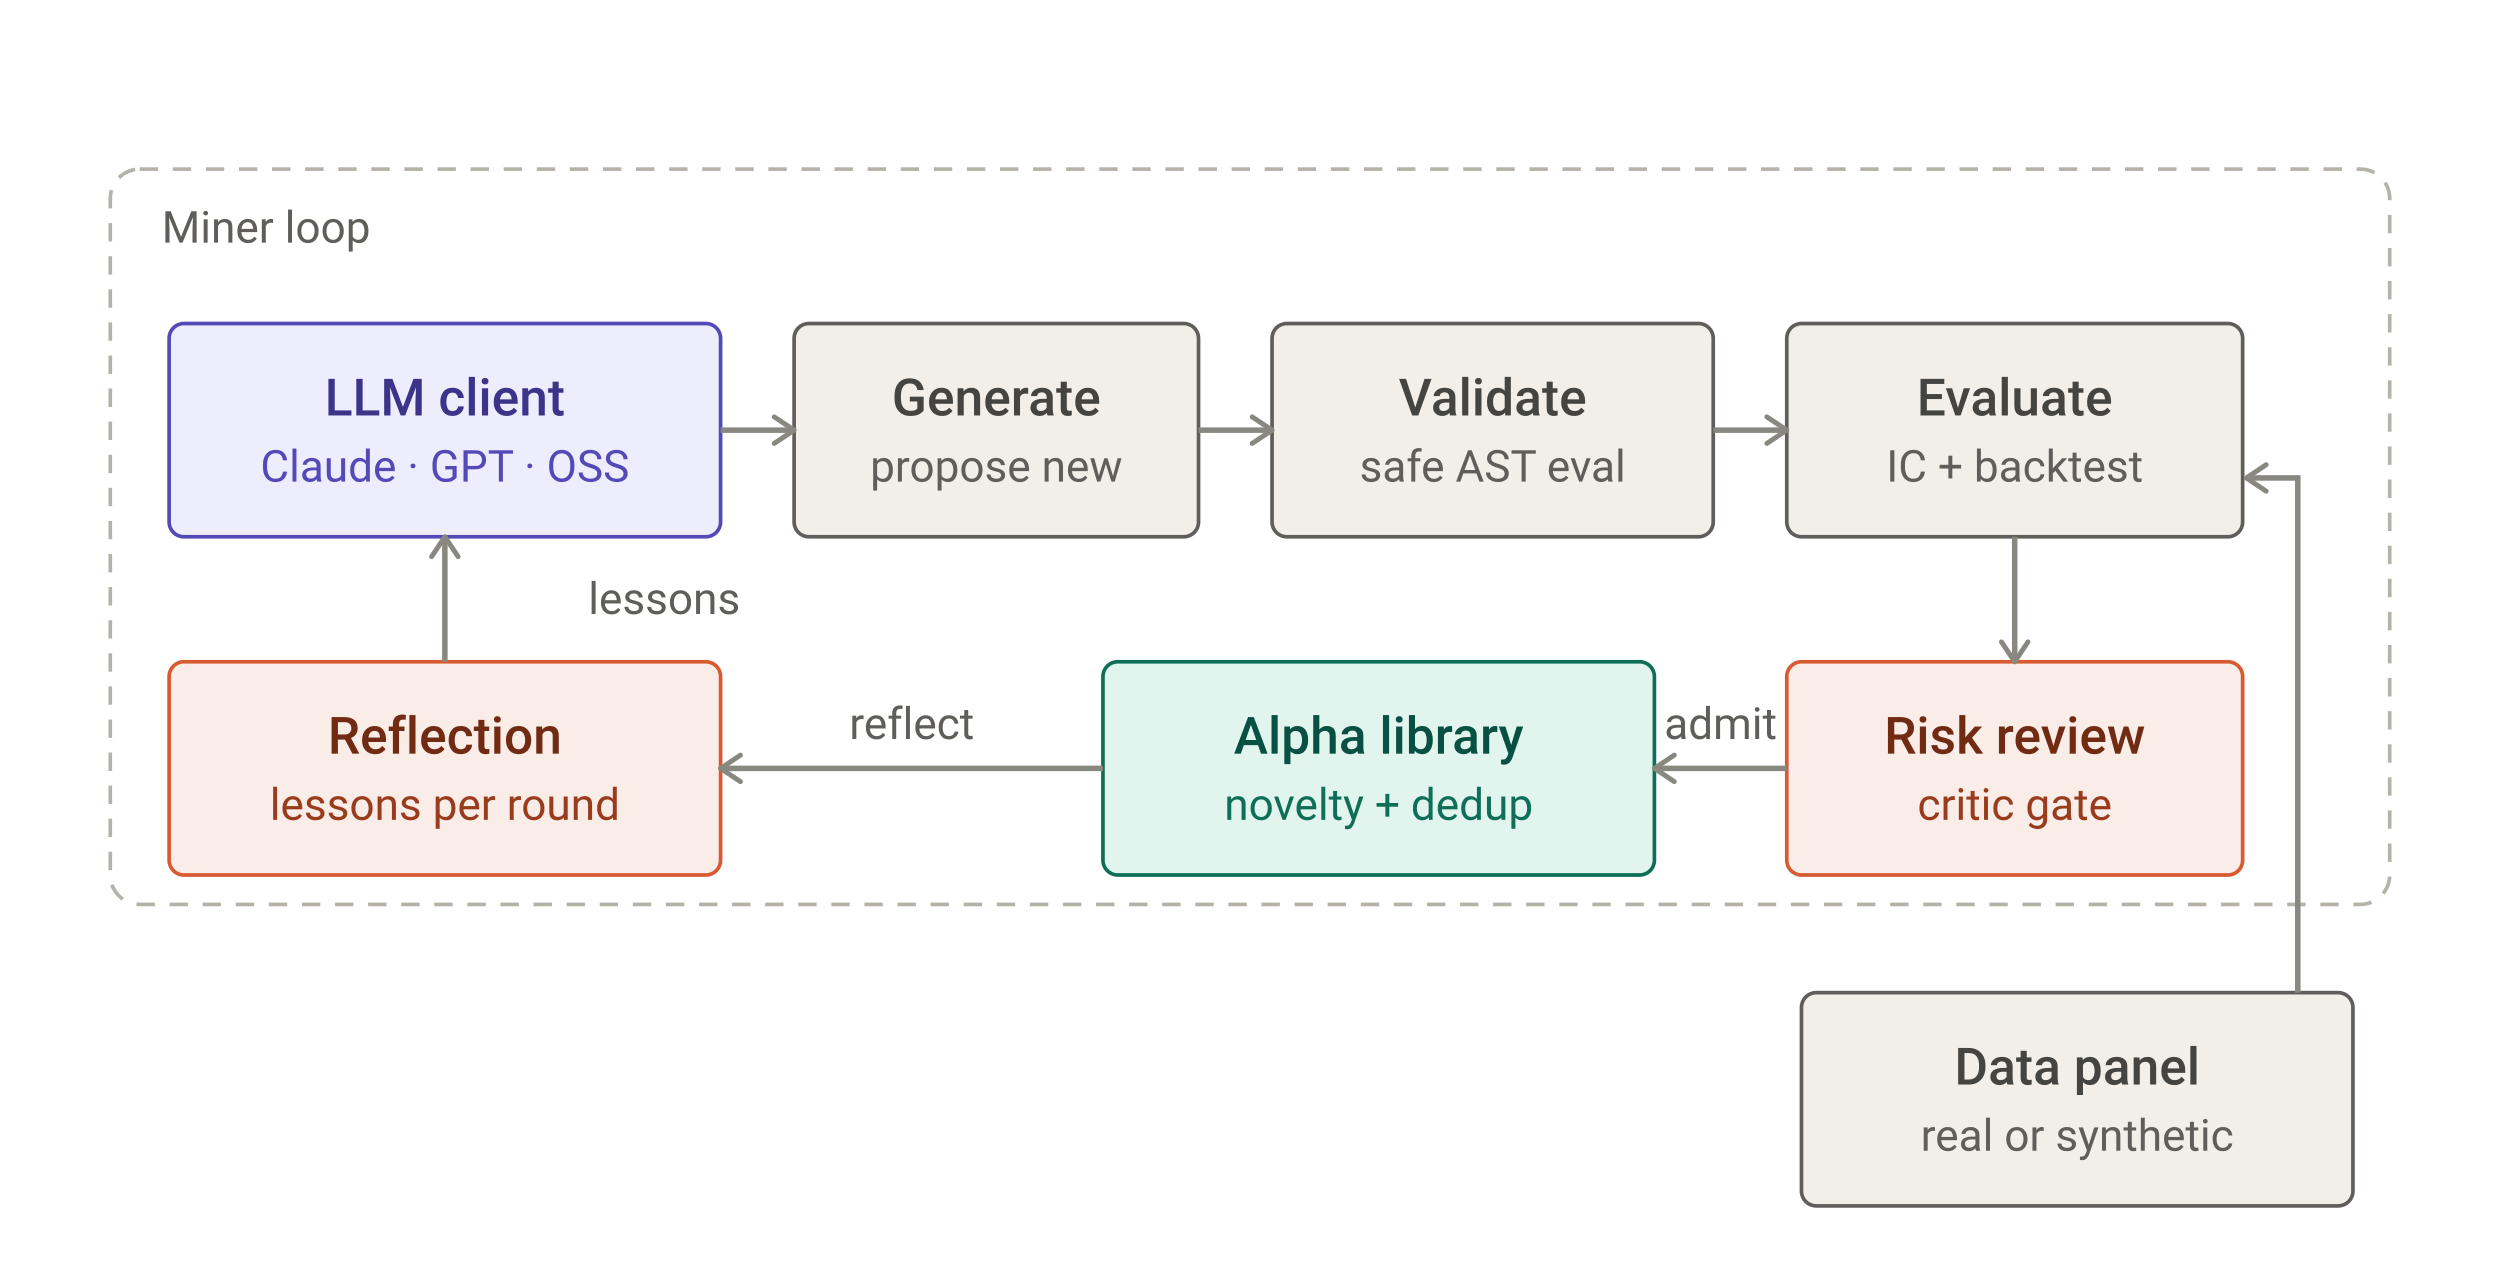
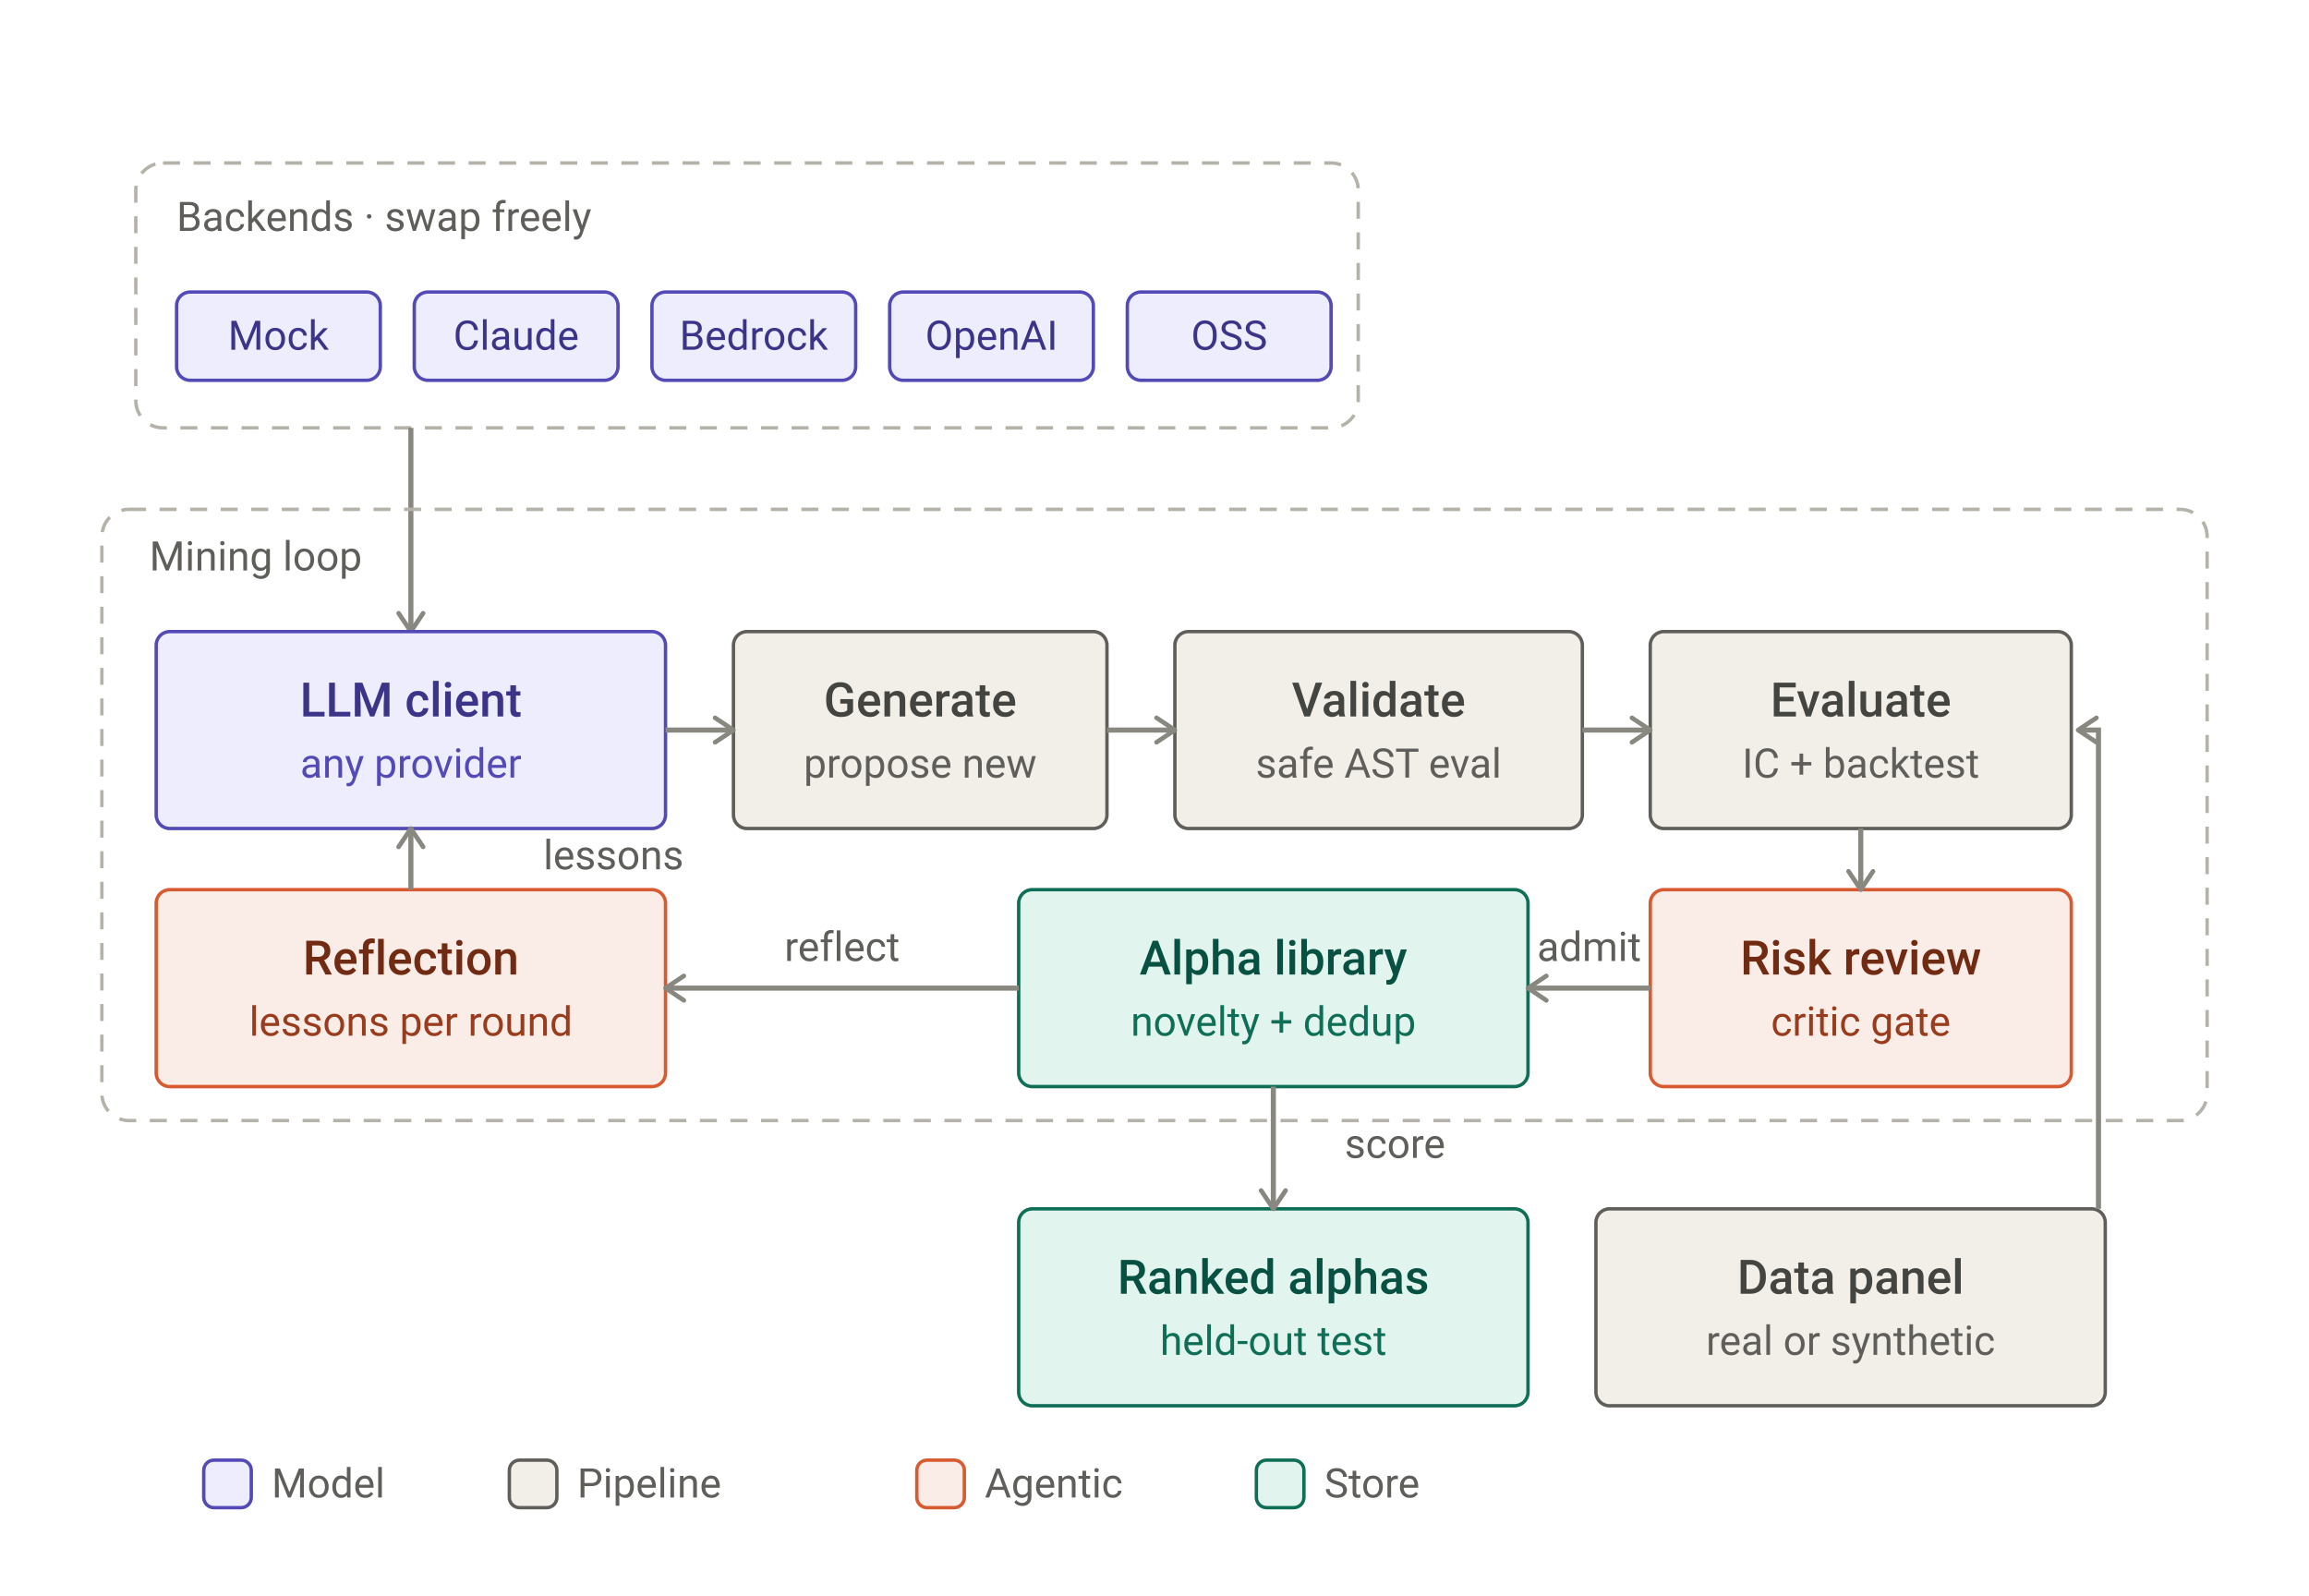
- <svg xmlns="http://www.w3.org/2000/svg" width="100%" viewBox="0 0 680 350" role="img" font-family="ui-sans-serif,-apple-system,'Segoe UI',Roboto,Helvetica,Arial,sans-serif">
+ <svg xmlns="http://www.w3.org/2000/svg" width="100%" viewBox="0 0 680 470" role="img" font-family="ui-sans-serif,-apple-system,'Segoe UI',Roboto,Helvetica,Arial,sans-serif">
  <defs>
    <marker id="arrow" viewBox="0 0 10 10" refX="8" refY="5" markerWidth="6" markerHeight="6" orient="auto-start-reverse">
      <path d="M2 1L8 5L2 9" fill="none" stroke="#888780" stroke-width="1.5" stroke-linecap="round" stroke-linejoin="round" />
    </marker>
  </defs>
  <style>
    .th{font-size:14px;font-weight:500}.ts{font-size:12px}
    .cont{fill:none;stroke:#B4B2A9;stroke-width:1;stroke-dasharray:5 4}
    .arr{stroke:#888780;stroke-width:1.5;fill:none}
    .clab,.alab{fill:#5F5E5A}
    .b-purple{fill:#EEEDFE;stroke:#534AB7}.tt-purple{fill:#3C3489}.st-purple{fill:#534AB7}
    .b-gray{fill:#F1EFE8;stroke:#5F5E5A}.tt-gray{fill:#444441}.st-gray{fill:#5F5E5A}
    .b-teal{fill:#E1F5EE;stroke:#0F6E56}.tt-teal{fill:#085041}.st-teal{fill:#0F6E56}
    .b-coral{fill:#FAECE7;stroke:#D85A30}.tt-coral{fill:#712B13}.st-coral{fill:#993C1D}
    rect{stroke-width:1}
    @media (prefers-color-scheme:dark){
      .cont{stroke:#5F5E5A}.clab,.alab{fill:#B4B2A9}
      .b-purple{fill:#3C3489;stroke:#AFA9EC}.tt-purple{fill:#EEEDFE}.st-purple{fill:#CECBF6}
      .b-gray{fill:#444441;stroke:#B4B2A9}.tt-gray{fill:#F1EFE8}.st-gray{fill:#D3D1C7}
      .b-teal{fill:#085041;stroke:#5DCAA5}.tt-teal{fill:#E1F5EE}.st-teal{fill:#9FE1CB}
      .b-coral{fill:#712B13;stroke:#F0997B}.tt-coral{fill:#FAECE7}.st-coral{fill:#F5C4B3}
    }
  </style>
-   <rect class="cont" x="30" y="46" width="620" height="200" rx="8" />
-   <text class="ts clab" x="44" y="66">Miner loop</text>
-   <rect class="b-purple" x="46" y="88" width="150" height="58" rx="4" />
-   <text class="th tt-purple" x="121" y="113" text-anchor="middle">LLM client</text>
-   <text class="ts st-purple" x="121" y="131" text-anchor="middle">Claude · GPT · OSS</text>
-   <rect class="b-gray" x="216" y="88" width="110" height="58" rx="4" />
-   <text class="th tt-gray" x="271" y="113" text-anchor="middle">Generate</text>
-   <text class="ts st-gray" x="271" y="131" text-anchor="middle">propose new</text>
-   <rect class="b-gray" x="346" y="88" width="120" height="58" rx="4" />
-   <text class="th tt-gray" x="406" y="113" text-anchor="middle">Validate</text>
-   <text class="ts st-gray" x="406" y="131" text-anchor="middle">safe AST eval</text>
-   <rect class="b-gray" x="486" y="88" width="124" height="58" rx="4" />
-   <text class="th tt-gray" x="548" y="113" text-anchor="middle">Evaluate</text>
-   <text class="ts st-gray" x="548" y="131" text-anchor="middle">IC + backtest</text>
-   <rect class="b-coral" x="46" y="180" width="150" height="58" rx="4" />
-   <text class="th tt-coral" x="121" y="205" text-anchor="middle">Reflection</text>
-   <text class="ts st-coral" x="121" y="223" text-anchor="middle">lessons per round</text>
-   <rect class="b-teal" x="300" y="180" width="150" height="58" rx="4" />
-   <text class="th tt-teal" x="375" y="205" text-anchor="middle">Alpha library</text>
-   <text class="ts st-teal" x="375" y="223" text-anchor="middle">novelty + dedup</text>
-   <rect class="b-coral" x="486" y="180" width="124" height="58" rx="4" />
-   <text class="th tt-coral" x="548" y="205" text-anchor="middle">Risk review</text>
-   <text class="ts st-coral" x="548" y="223" text-anchor="middle">critic gate</text>
-   <rect class="b-gray" x="490" y="270" width="150" height="58" rx="4" />
-   <text class="th tt-gray" x="565" y="295" text-anchor="middle">Data panel</text>
-   <text class="ts st-gray" x="565" y="313" text-anchor="middle">real or synthetic</text>
-   <line class="arr" x1="196" y1="117" x2="216" y2="117" marker-end="url(#arrow)" />
-   <line class="arr" x1="326" y1="117" x2="346" y2="117" marker-end="url(#arrow)" />
-   <line class="arr" x1="466" y1="117" x2="486" y2="117" marker-end="url(#arrow)" />
-   <line class="arr" x1="548" y1="146" x2="548" y2="180" marker-end="url(#arrow)" />
-   <line class="arr" x1="486" y1="209" x2="450" y2="209" marker-end="url(#arrow)" />
-   <text class="ts alab" x="468" y="201" text-anchor="middle">admit</text>
-   <line class="arr" x1="300" y1="209" x2="196" y2="209" marker-end="url(#arrow)" />
-   <text class="ts alab" x="248" y="201" text-anchor="middle">reflect</text>
-   <line class="arr" x1="121" y1="180" x2="121" y2="146" marker-end="url(#arrow)" />
-   <text class="ts alab" x="160" y="167" text-anchor="start">lessons</text>
-   <path class="arr" d="M625,270 V130 H611" marker-end="url(#arrow)" />
+   <rect class="cont" x="40" y="48" width="360" height="78" rx="8" />
+   <text class="ts clab" x="52" y="68">Backends · swap freely</text>
+   <rect class="b-purple" x="52" y="86" width="60" height="26" rx="4" />
+   <text class="ts tt-purple" x="82" y="103" text-anchor="middle">Mock</text>
+   <rect class="b-purple" x="122" y="86" width="60" height="26" rx="4" />
+   <text class="ts tt-purple" x="152" y="103" text-anchor="middle">Claude</text>
+   <rect class="b-purple" x="192" y="86" width="60" height="26" rx="4" />
+   <text class="ts tt-purple" x="222" y="103" text-anchor="middle">Bedrock</text>
+   <rect class="b-purple" x="262" y="86" width="60" height="26" rx="4" />
+   <text class="ts tt-purple" x="292" y="103" text-anchor="middle">OpenAI</text>
+   <rect class="b-purple" x="332" y="86" width="60" height="26" rx="4" />
+   <text class="ts tt-purple" x="362" y="103" text-anchor="middle">OSS</text>
+   <line class="arr" x1="121" y1="126" x2="121" y2="186" marker-end="url(#arrow)" />
+   <rect class="cont" x="30" y="150" width="620" height="180" rx="8" />
+   <text class="ts clab" x="44" y="168">Mining loop</text>
+   <rect class="b-purple" x="46" y="186" width="150" height="58" rx="4" />
+   <text class="th tt-purple" x="121" y="211" text-anchor="middle">LLM client</text>
+   <text class="ts st-purple" x="121" y="229" text-anchor="middle">any provider</text>
+   <rect class="b-gray" x="216" y="186" width="110" height="58" rx="4" />
+   <text class="th tt-gray" x="271" y="211" text-anchor="middle">Generate</text>
+   <text class="ts st-gray" x="271" y="229" text-anchor="middle">propose new</text>
+   <rect class="b-gray" x="346" y="186" width="120" height="58" rx="4" />
+   <text class="th tt-gray" x="406" y="211" text-anchor="middle">Validate</text>
+   <text class="ts st-gray" x="406" y="229" text-anchor="middle">safe AST eval</text>
+   <rect class="b-gray" x="486" y="186" width="124" height="58" rx="4" />
+   <text class="th tt-gray" x="548" y="211" text-anchor="middle">Evaluate</text>
+   <text class="ts st-gray" x="548" y="229" text-anchor="middle">IC + backtest</text>
+   <rect class="b-coral" x="46" y="262" width="150" height="58" rx="4" />
+   <text class="th tt-coral" x="121" y="287" text-anchor="middle">Reflection</text>
+   <text class="ts st-coral" x="121" y="305" text-anchor="middle">lessons per round</text>
+   <rect class="b-teal" x="300" y="262" width="150" height="58" rx="4" />
+   <text class="th tt-teal" x="375" y="287" text-anchor="middle">Alpha library</text>
+   <text class="ts st-teal" x="375" y="305" text-anchor="middle">novelty + dedup</text>
+   <rect class="b-coral" x="486" y="262" width="124" height="58" rx="4" />
+   <text class="th tt-coral" x="548" y="287" text-anchor="middle">Risk review</text>
+   <text class="ts st-coral" x="548" y="305" text-anchor="middle">critic gate</text>
+   <line class="arr" x1="196" y1="215" x2="216" y2="215" marker-end="url(#arrow)" />
+   <line class="arr" x1="326" y1="215" x2="346" y2="215" marker-end="url(#arrow)" />
+   <line class="arr" x1="466" y1="215" x2="486" y2="215" marker-end="url(#arrow)" />
+   <line class="arr" x1="548" y1="244" x2="548" y2="262" marker-end="url(#arrow)" />
+   <line class="arr" x1="486" y1="291" x2="450" y2="291" marker-end="url(#arrow)" />
+   <text class="ts alab" x="468" y="283" text-anchor="middle">admit</text>
+   <line class="arr" x1="300" y1="291" x2="196" y2="291" marker-end="url(#arrow)" />
+   <text class="ts alab" x="248" y="283" text-anchor="middle">reflect</text>
+   <line class="arr" x1="121" y1="262" x2="121" y2="244" marker-end="url(#arrow)" />
+   <text class="ts alab" x="160" y="256" text-anchor="start">lessons</text>
+   <rect class="b-gray" x="470" y="356" width="150" height="58" rx="4" />
+   <text class="th tt-gray" x="545" y="381" text-anchor="middle">Data panel</text>
+   <text class="ts st-gray" x="545" y="399" text-anchor="middle">real or synthetic</text>
+   <path class="arr" d="M618,356 V215 H612" marker-end="url(#arrow)" />
+   <rect class="b-teal" x="300" y="356" width="150" height="58" rx="4" />
+   <text class="th tt-teal" x="375" y="381" text-anchor="middle">Ranked alphas</text>
+   <text class="ts st-teal" x="375" y="399" text-anchor="middle">held-out test</text>
+   <line class="arr" x1="375" y1="320" x2="375" y2="356" marker-end="url(#arrow)" />
+   <text class="ts alab" x="396" y="341" text-anchor="start">score</text>
+   <rect class="b-purple" x="60" y="430" width="14" height="14" rx="3" />
+   <text class="ts clab" x="80" y="441">Model</text>
+   <rect class="b-gray" x="150" y="430" width="14" height="14" rx="3" />
+   <text class="ts clab" x="170" y="441">Pipeline</text>
+   <rect class="b-coral" x="270" y="430" width="14" height="14" rx="3" />
+   <text class="ts clab" x="290" y="441">Agentic</text>
+   <rect class="b-teal" x="370" y="430" width="14" height="14" rx="3" />
+   <text class="ts clab" x="390" y="441">Store</text>
</svg>
